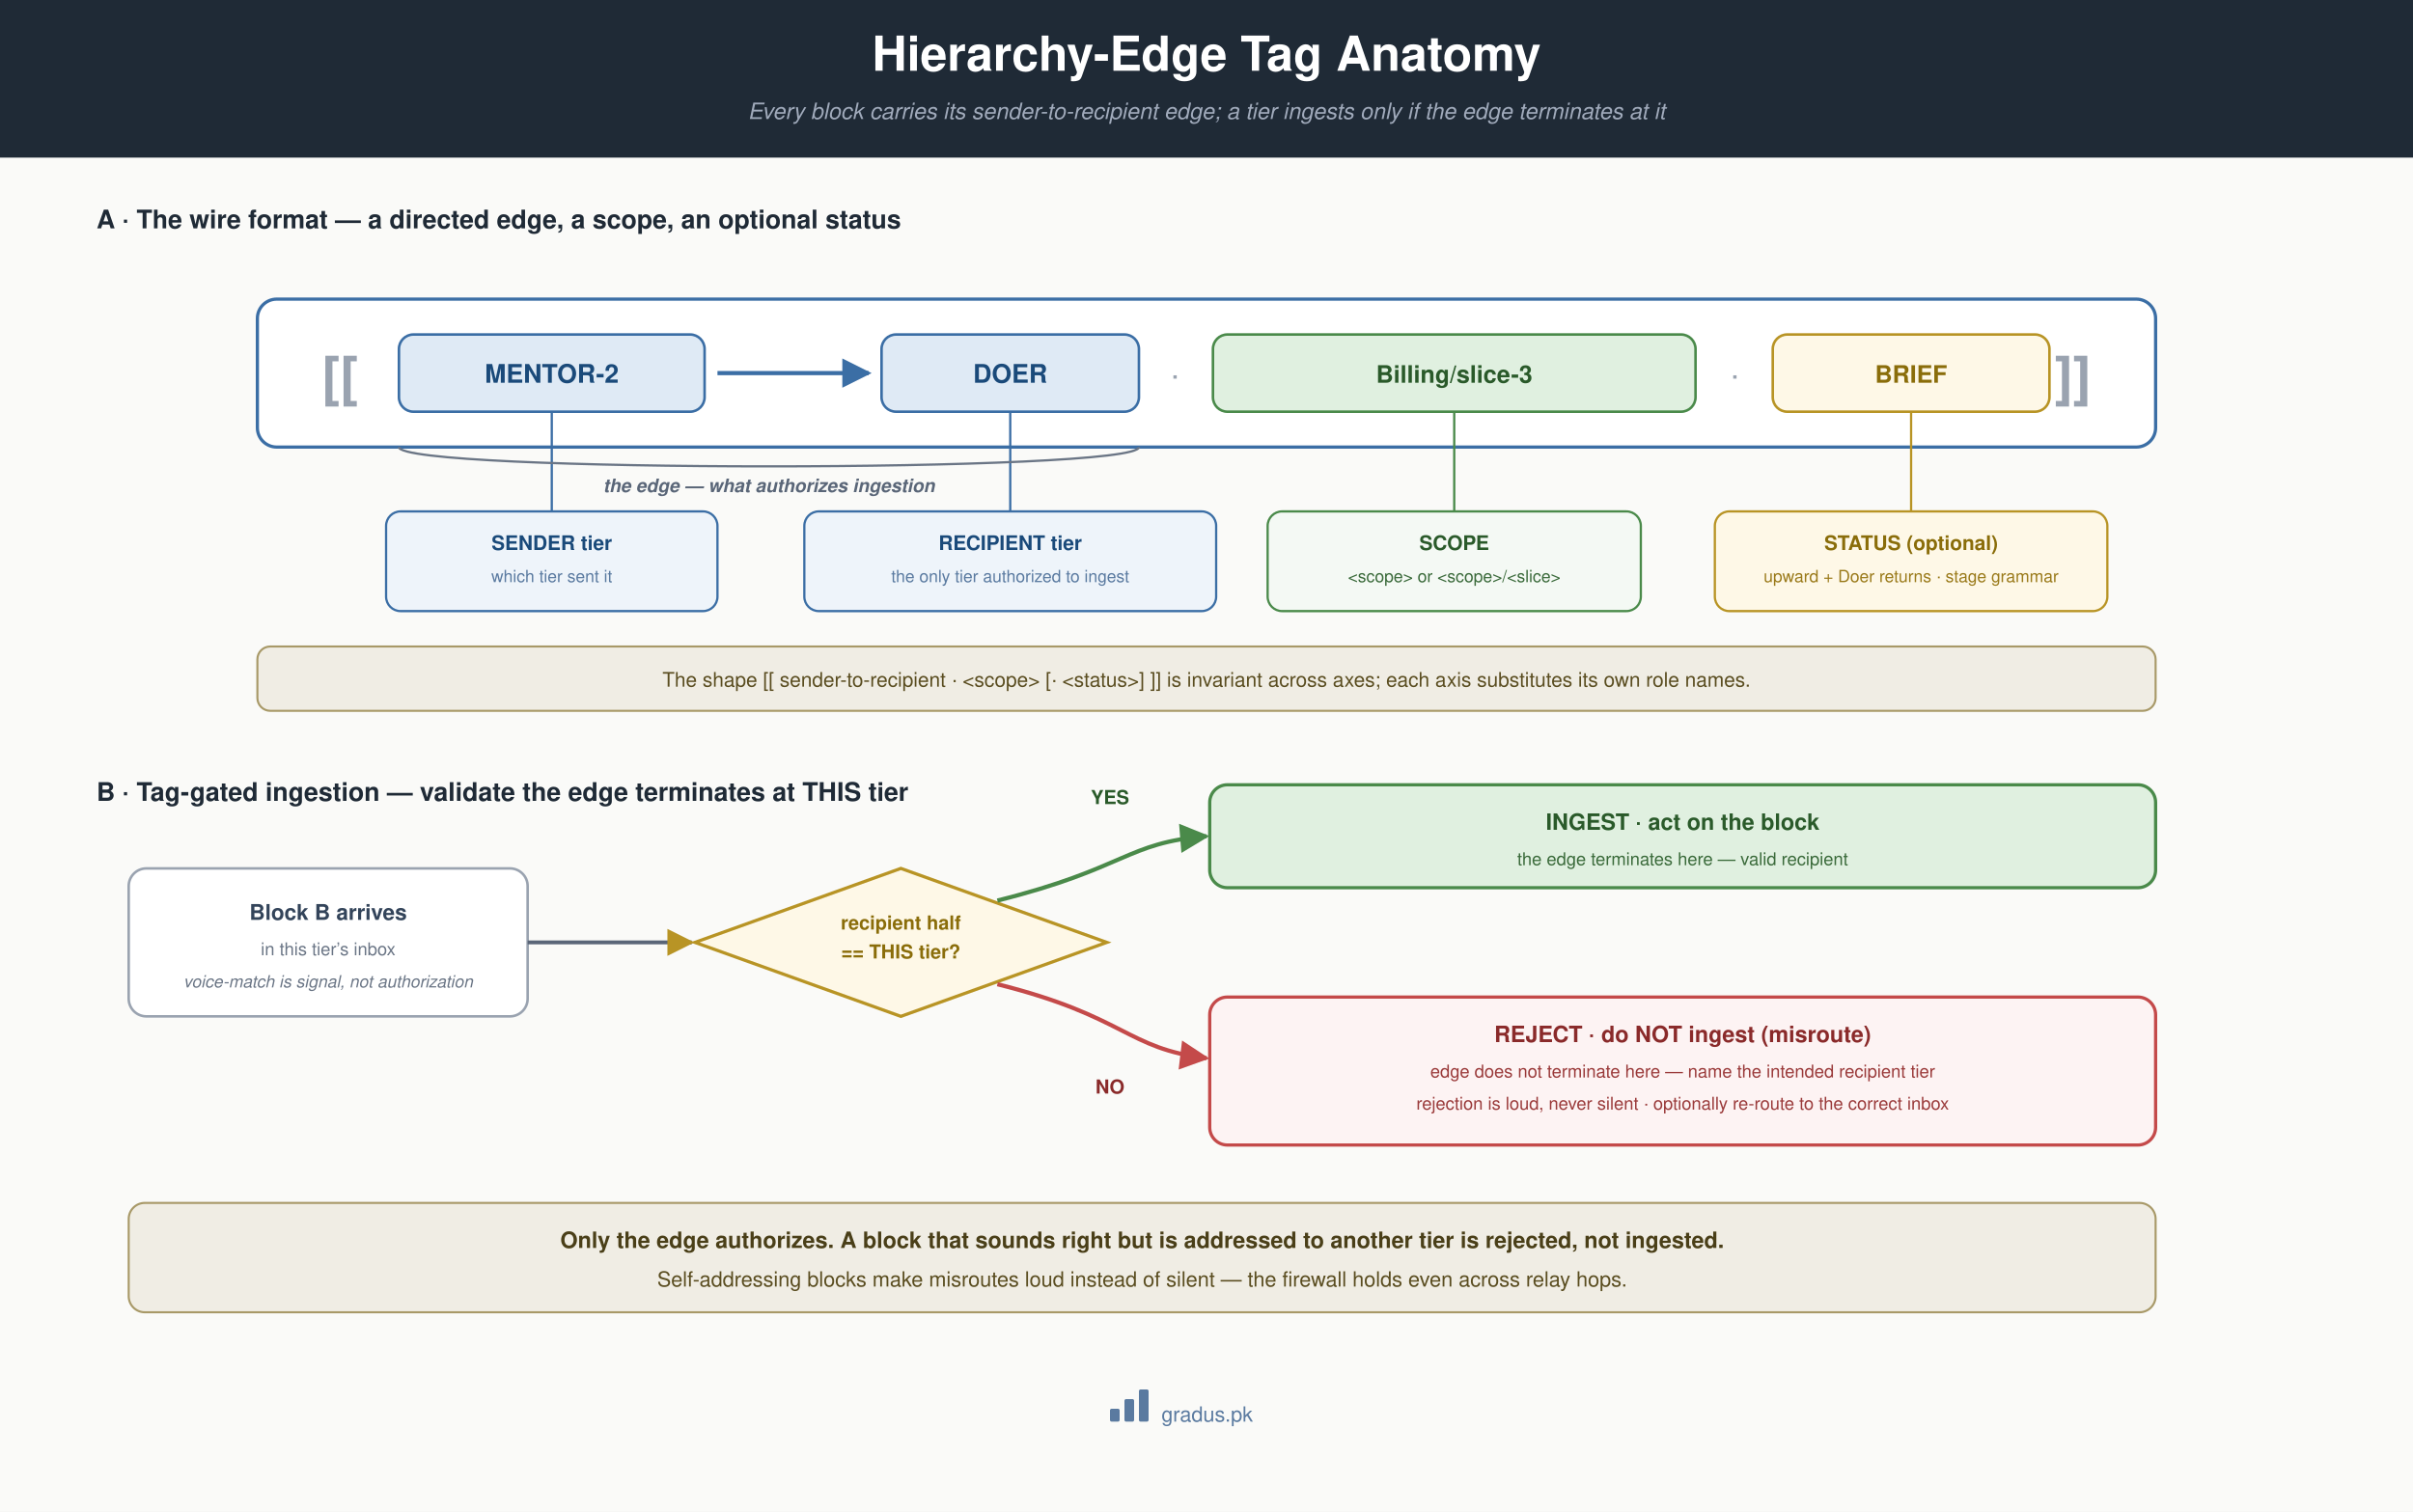
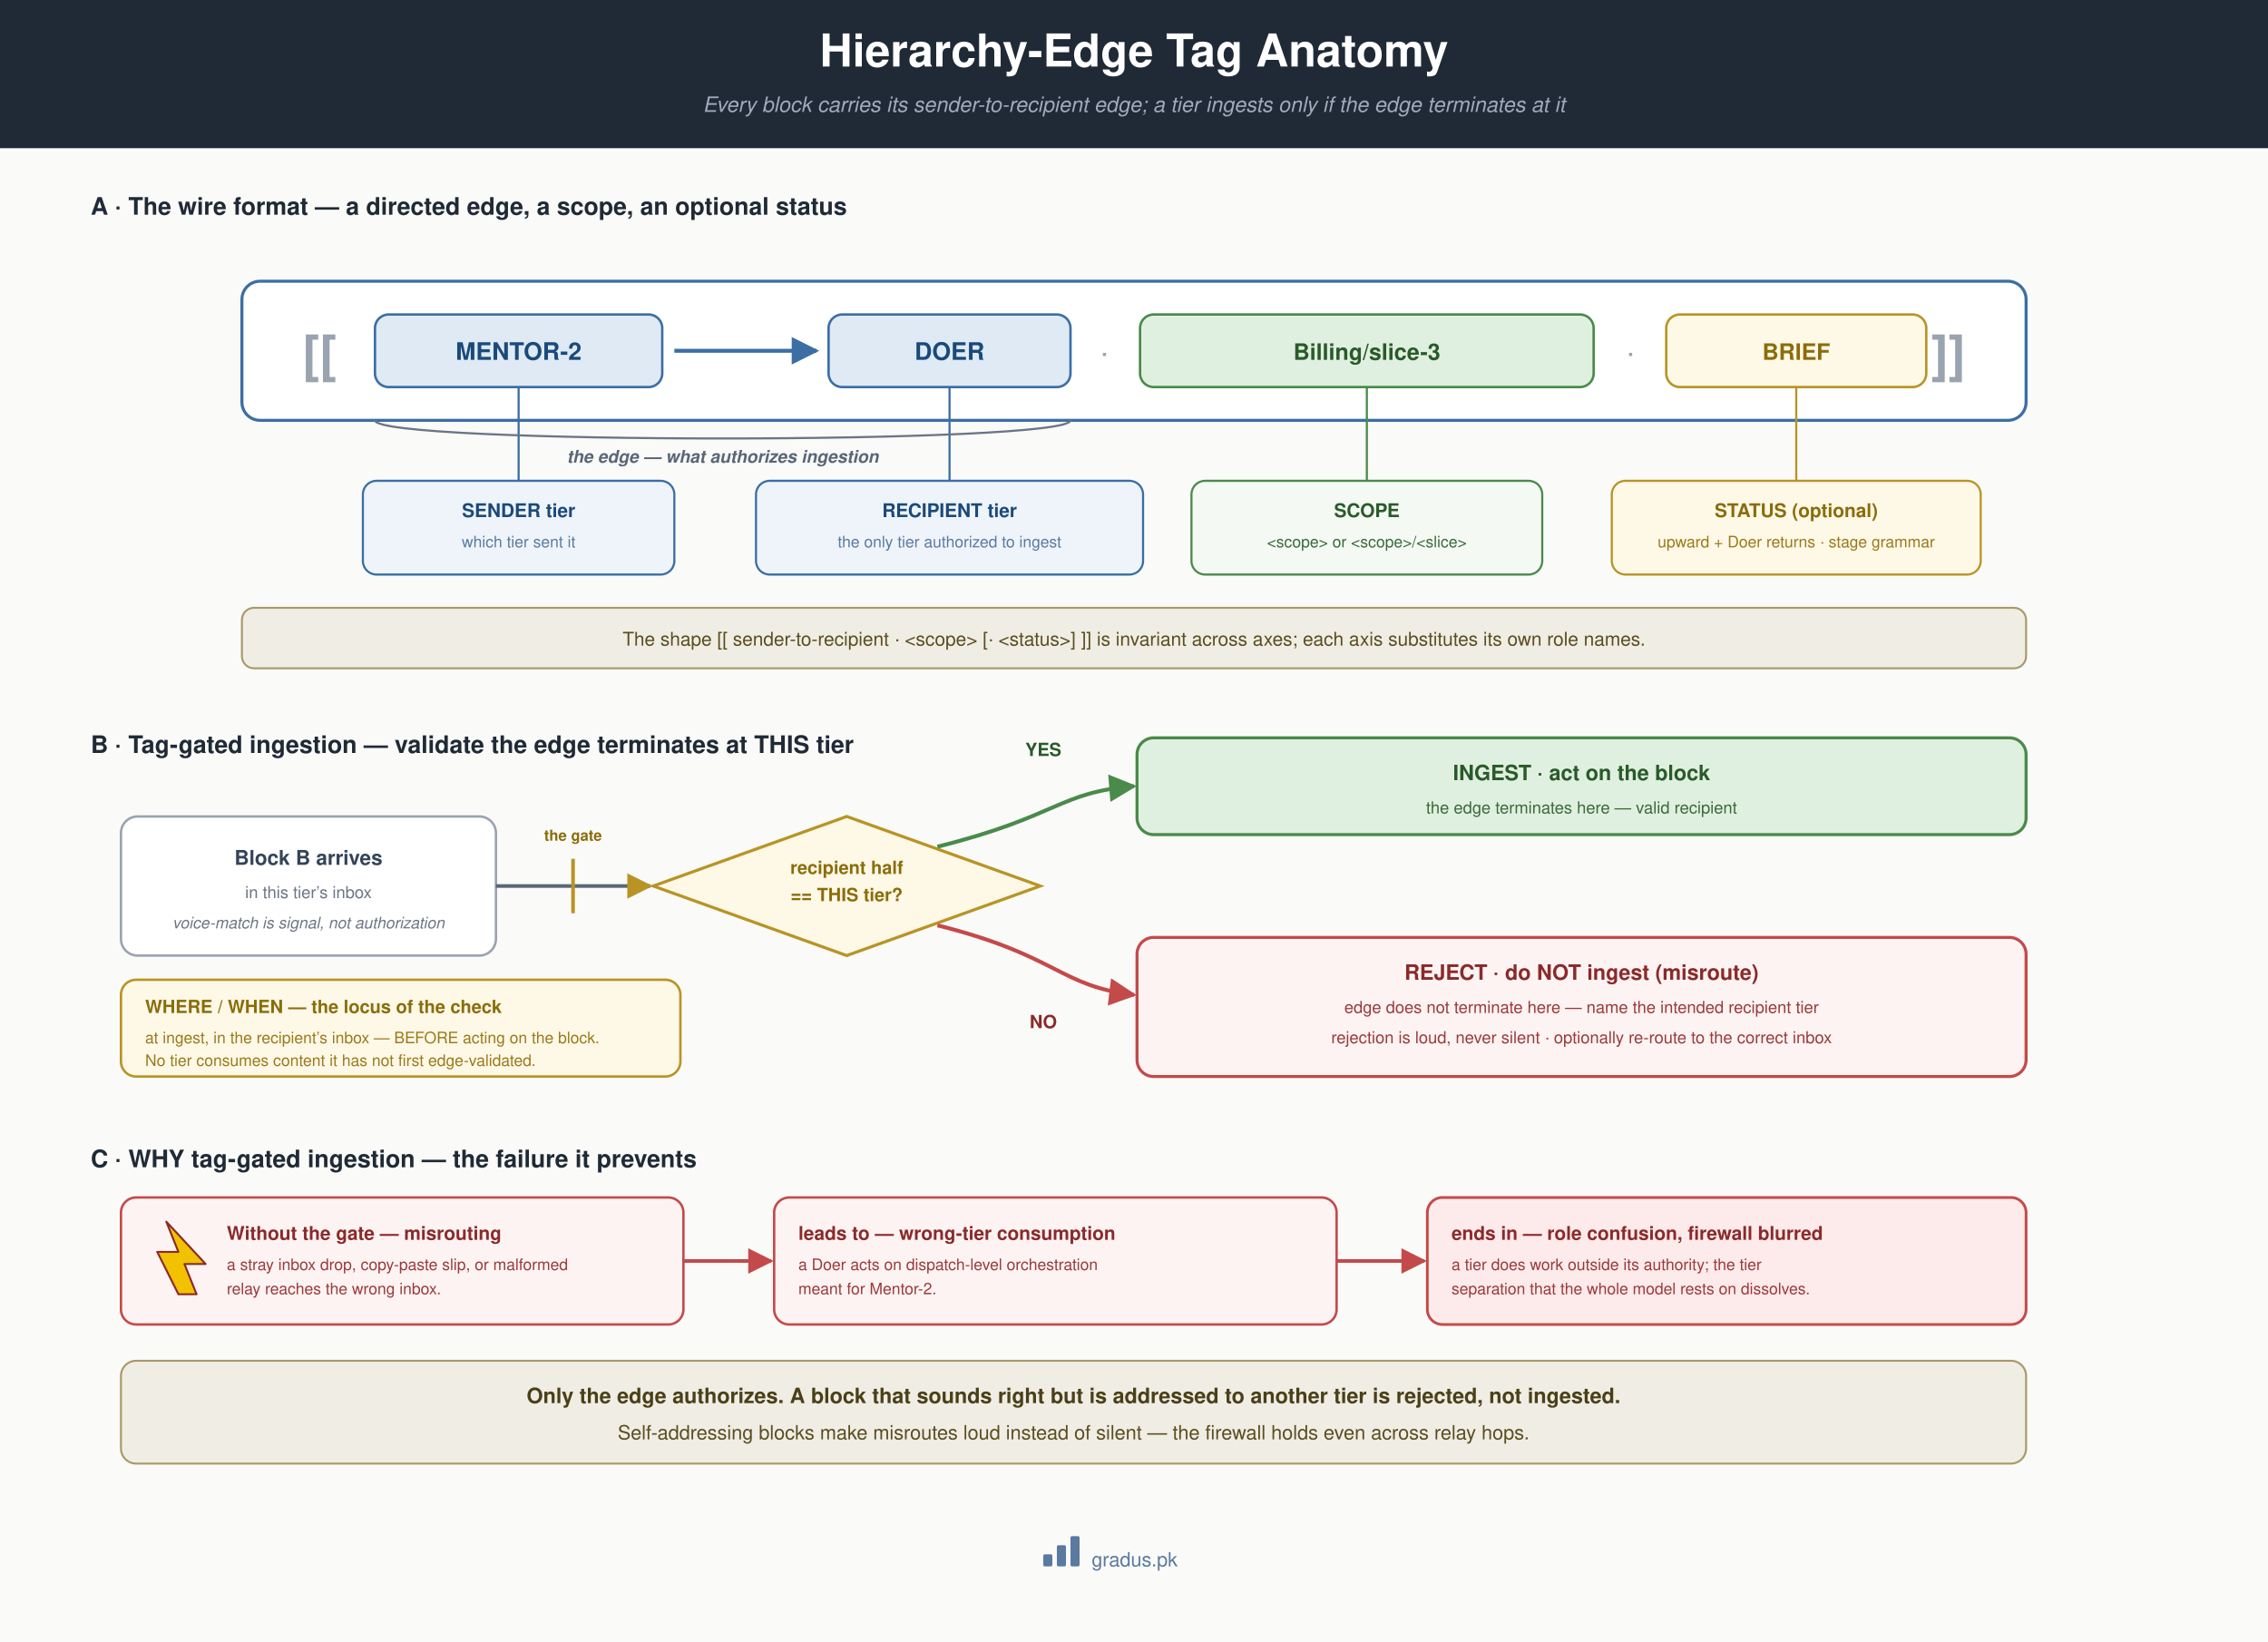
- <svg xmlns="http://www.w3.org/2000/svg" xmlns:xlink="http://www.w3.org/1999/xlink" viewBox="0 0 1500 940" font-family="-apple-system, BlinkMacSystemFont, 'Segoe UI', Helvetica, Arial, sans-serif">
+ <svg xmlns="http://www.w3.org/2000/svg" xmlns:xlink="http://www.w3.org/1999/xlink" viewBox="0 0 1500 1086" font-family="-apple-system, BlinkMacSystemFont, 'Segoe UI', Helvetica, Arial, sans-serif">
  <defs>
    <marker id="agreen" viewBox="0 0 10 10" refX="9" refY="5" markerWidth="7" markerHeight="7" orient="auto-start-reverse">
      <path d="M0,0 L10,5 L0,10 z" fill="#4a8a4a" />
    </marker>
    <marker id="ablue" viewBox="0 0 10 10" refX="9" refY="5" markerWidth="7" markerHeight="7" orient="auto-start-reverse">
      <path d="M0,0 L10,5 L0,10 z" fill="#3b6ea5" />
    </marker>
    <marker id="aamber" viewBox="0 0 10 10" refX="9" refY="5" markerWidth="7" markerHeight="7" orient="auto-start-reverse">
      <path d="M0,0 L10,5 L0,10 z" fill="#b89425" />
    </marker>
    <marker id="ared" viewBox="0 0 10 10" refX="9" refY="5" markerWidth="7" markerHeight="7" orient="auto-start-reverse">
      <path d="M0,0 L10,5 L0,10 z" fill="#c44a4a" />
    </marker>
  </defs>
-   <rect width="1500" height="940" fill="#fafaf8" />
+   <rect width="1500" height="1086" fill="#fafaf8" />
  <rect x="0" y="0" width="1500" height="98" fill="#1f2a36" />
  <text x="750" y="44" text-anchor="middle" font-size="30" font-weight="700" fill="#ffffff">Hierarchy-Edge Tag Anatomy</text>
  <text x="750" y="74" text-anchor="middle" font-size="14" fill="#a0aabb" font-style="italic">Every block carries its sender-to-recipient edge; a tier ingests only if the edge terminates at it</text>
  <text x="60" y="142" font-size="16" font-weight="700" fill="#1f2a36">A · The wire format — a directed edge, a scope, an optional status</text>
  <rect x="160" y="186" width="1180" height="92" rx="12" fill="#ffffff" stroke="#3b6ea5" stroke-width="2" />
  <text x="200" y="246" font-size="34" font-weight="700" fill="#9aa3b0">[[</text>
  <text x="1300" y="246" font-size="34" font-weight="700" fill="#9aa3b0" text-anchor="end">]]</text>
  <rect x="248" y="208" width="190" height="48" rx="9" fill="#dfeaf5" stroke="#3b6ea5" stroke-width="1.6" />
  <text x="343" y="238" text-anchor="middle" font-size="16" font-weight="700" fill="#1a4a7a">MENTOR-2</text>
  <line x1="446" y1="232" x2="540" y2="232" stroke="#3b6ea5" stroke-width="2.6" marker-end="url(#ablue)" />
  <rect x="548" y="208" width="160" height="48" rx="9" fill="#dfeaf5" stroke="#3b6ea5" stroke-width="1.6" />
  <text x="628" y="238" text-anchor="middle" font-size="16" font-weight="700" fill="#1a4a7a">DOER</text>
  <text x="730" y="240" text-anchor="middle" font-size="20" fill="#9aa3b0">·</text>
  <rect x="754" y="208" width="300" height="48" rx="9" fill="#e0f0e0" stroke="#4a8a4a" stroke-width="1.6" />
  <text x="904" y="238" text-anchor="middle" font-size="15" font-weight="700" fill="#2a5a2a">Billing/slice-3</text>
  <text x="1078" y="240" text-anchor="middle" font-size="20" fill="#9aa3b0">·</text>
  <rect x="1102" y="208" width="172" height="48" rx="9" fill="#fef8e7" stroke="#b89425" stroke-width="1.6" />
  <text x="1188" y="238" text-anchor="middle" font-size="15" font-weight="700" fill="#8a6d0a">BRIEF</text>
  <line x1="343" y1="256" x2="343" y2="318" stroke="#3b6ea5" stroke-width="1.4" />
  <rect x="240" y="318" width="206" height="62" rx="9" fill="#eef4fa" stroke="#3b6ea5" stroke-width="1.4" />
  <text x="343" y="342" text-anchor="middle" font-size="12.5" font-weight="700" fill="#1a4a7a">SENDER tier</text>
  <text x="343" y="362" text-anchor="middle" font-size="10.5" fill="#5a7aa0">which tier sent it</text>
  <line x1="628" y1="256" x2="628" y2="318" stroke="#3b6ea5" stroke-width="1.4" />
  <rect x="500" y="318" width="256" height="62" rx="9" fill="#eef4fa" stroke="#3b6ea5" stroke-width="1.4" />
  <text x="628" y="342" text-anchor="middle" font-size="12.5" font-weight="700" fill="#1a4a7a">RECIPIENT tier</text>
  <text x="628" y="362" text-anchor="middle" font-size="10.5" fill="#5a7aa0">the only tier authorized to ingest</text>
  <line x1="904" y1="256" x2="904" y2="318" stroke="#4a8a4a" stroke-width="1.4" />
  <rect x="788" y="318" width="232" height="62" rx="9" fill="#f4f9f4" stroke="#4a8a4a" stroke-width="1.4" />
  <text x="904" y="342" text-anchor="middle" font-size="12.5" font-weight="700" fill="#2a5a2a">SCOPE</text>
  <text x="904" y="362" text-anchor="middle" font-size="10.5" fill="#3a6a3a">&lt;scope&gt; or &lt;scope&gt;/&lt;slice&gt;</text>
  <line x1="1188" y1="256" x2="1188" y2="318" stroke="#b89425" stroke-width="1.4" />
  <rect x="1066" y="318" width="244" height="62" rx="9" fill="#fef8e7" stroke="#b89425" stroke-width="1.4" />
  <text x="1188" y="342" text-anchor="middle" font-size="12.5" font-weight="700" fill="#8a6d0a">STATUS (optional)</text>
  <text x="1188" y="362" text-anchor="middle" font-size="10.5" fill="#9a7a1a">upward + Doer returns · stage grammar</text>
  <path d="M248,278 C248,294 708,294 708,278" fill="none" stroke="#6a7585" stroke-width="1.4" />
  <text x="478" y="306" text-anchor="middle" font-size="11.5" font-weight="700" fill="#5a6678" font-style="italic">the edge — what authorizes ingestion</text>
  <rect x="160" y="402" width="1180" height="40" rx="8" fill="#f0ede4" stroke="#a89968" stroke-width="1.3" />
  <text x="750" y="427" text-anchor="middle" font-size="12.5" fill="#5a4d20">The shape [[ sender-to-recipient · &lt;scope&gt; [· &lt;status&gt;] ]] is invariant across axes; each axis substitutes its own role names.</text>
  <text x="60" y="498" font-size="16" font-weight="700" fill="#1f2a36">B · Tag-gated ingestion — validate the edge terminates at THIS tier</text>
  <rect x="80" y="540" width="248" height="92" rx="11" fill="#ffffff" stroke="#9aa3b0" stroke-width="1.6" />
  <text x="204" y="572" text-anchor="middle" font-size="13.5" font-weight="700" fill="#33445a">Block B arrives</text>
  <text x="204" y="594" text-anchor="middle" font-size="11" fill="#6a7585">in this tier’s inbox</text>
  <text x="204" y="614" text-anchor="middle" font-size="10.5" fill="#6a7585" font-style="italic">voice-match is signal, not authorization</text>
  <path d="M560,540 L688,586 L560,632 L432,586 Z" fill="#fef8e7" stroke="#b89425" stroke-width="2" />
  <text x="560" y="578" text-anchor="middle" font-size="12" font-weight="700" fill="#8a6d0a">recipient half</text>
  <text x="560" y="596" text-anchor="middle" font-size="12" font-weight="700" fill="#8a6d0a">== THIS tier?</text>
  <line x1="328" y1="586" x2="430" y2="586" stroke="#5a6678" stroke-width="2.4" marker-end="url(#aamber)" />
+   <line x1="379" y1="568" x2="379" y2="604" stroke="#b89425" stroke-width="2.4" />
+   <text x="379" y="556" text-anchor="middle" font-size="10" font-weight="700" fill="#8a6d0a">the gate</text>
+   <rect x="80" y="648" width="370" height="64" rx="10" fill="#fef8e7" stroke="#b89425" stroke-width="1.6" />
+   <text x="96" y="670" font-size="12" font-weight="700" fill="#8a6d0a">WHERE / WHEN — the locus of the check</text>
+   <text x="96" y="690" font-size="10.5" fill="#9a7a1a">at ingest, in the recipient’s inbox — BEFORE acting on the block.</text>
+   <text x="96" y="705" font-size="10.5" fill="#9a7a1a">No tier consumes content it has not first edge-validated.</text>
  <rect x="752" y="488" width="588" height="64" rx="11" fill="#e0f0e0" stroke="#4a8a4a" stroke-width="2" />
  <text x="1046" y="516" text-anchor="middle" font-size="14" font-weight="700" fill="#2a5a2a">INGEST · act on the block</text>
  <text x="1046" y="538" text-anchor="middle" font-size="11" fill="#3a6a3a">the edge terminates here — valid recipient</text>
  <path d="M620,560 C700,540 700,524 750,520" fill="none" stroke="#4a8a4a" stroke-width="2.6" marker-end="url(#agreen)" />
  <text x="690" y="500" text-anchor="middle" font-size="12" font-weight="700" fill="#2a5a2a">YES</text>
  <rect x="752" y="620" width="588" height="92" rx="11" fill="#fdf3f3" stroke="#c44a4a" stroke-width="2" />
  <text x="1046" y="648" text-anchor="middle" font-size="14" font-weight="700" fill="#8a2a2a">REJECT · do NOT ingest (misroute)</text>
  <text x="1046" y="670" text-anchor="middle" font-size="11" fill="#9a3a3a">edge does not terminate here — name the intended recipient tier</text>
  <text x="1046" y="690" text-anchor="middle" font-size="11" fill="#9a3a3a">rejection is loud, never silent · optionally re-route to the correct inbox</text>
  <path d="M620,612 C700,632 700,652 750,658" fill="none" stroke="#c44a4a" stroke-width="2.6" marker-end="url(#ared)" />
  <text x="690" y="680" text-anchor="middle" font-size="12" font-weight="700" fill="#8a2a2a">NO</text>
-   <rect x="80" y="748" width="1260" height="68" rx="10" fill="#f0ede4" stroke="#a89968" stroke-width="1.3" />
-   <text x="710" y="776" text-anchor="middle" font-size="14" font-weight="700" fill="#4a3f18">Only the edge authorizes. A block that sounds right but is addressed to another tier is rejected, not ingested.</text>
-   <text x="710" y="800" text-anchor="middle" font-size="13" fill="#5a4d20">Self-addressing blocks make misroutes loud instead of silent — the firewall holds even across relay hops.</text>
+   <text x="60" y="772" font-size="16" font-weight="700" fill="#1f2a36">C · WHY tag-gated ingestion — the failure it prevents</text>
+   <rect x="80" y="792" width="372" height="84" rx="10" fill="#fdf3f3" stroke="#c44a4a" stroke-width="1.6" />
+   <path d="M118,856 L104,828 L118,828 L110,808 L136,836 L122,836 L130,856 Z" fill="#f2c200" stroke="#8a2a2a" stroke-width="1.3" stroke-linejoin="round" />
+   <text x="150" y="820" font-size="12.5" font-weight="700" fill="#8a2a2a">Without the gate — misrouting</text>
+   <text x="150" y="840" font-size="10.5" fill="#9a3a3a">a stray inbox drop, copy-paste slip, or malformed</text>
+   <text x="150" y="856" font-size="10.5" fill="#9a3a3a">relay reaches the wrong inbox.</text>
+   <line x1="452" y1="834" x2="510" y2="834" stroke="#c44a4a" stroke-width="2.4" marker-end="url(#ared)" />
+   <rect x="512" y="792" width="372" height="84" rx="10" fill="#fdf3f3" stroke="#c44a4a" stroke-width="1.6" />
+   <text x="528" y="820" font-size="12.5" font-weight="700" fill="#8a2a2a">leads to — wrong-tier consumption</text>
+   <text x="528" y="840" font-size="10.5" fill="#9a3a3a">a Doer acts on dispatch-level orchestration</text>
+   <text x="528" y="856" font-size="10.5" fill="#9a3a3a">meant for Mentor-2.</text>
+   <line x1="884" y1="834" x2="942" y2="834" stroke="#c44a4a" stroke-width="2.4" marker-end="url(#ared)" />
+   <rect x="944" y="792" width="396" height="84" rx="10" fill="#fdeaea" stroke="#c44a4a" stroke-width="1.8" />
+   <text x="960" y="820" font-size="12.5" font-weight="700" fill="#8a2a2a">ends in — role confusion, firewall blurred</text>
+   <text x="960" y="840" font-size="10.5" fill="#9a3a3a">a tier does work outside its authority; the tier</text>
+   <text x="960" y="856" font-size="10.5" fill="#9a3a3a">separation that the whole model rests on dissolves.</text>
+   <rect x="80" y="900" width="1260" height="68" rx="10" fill="#f0ede4" stroke="#a89968" stroke-width="1.3" />
+   <text x="710" y="928" text-anchor="middle" font-size="14" font-weight="700" fill="#4a3f18">Only the edge authorizes. A block that sounds right but is addressed to another tier is rejected, not ingested.</text>
+   <text x="710" y="952" text-anchor="middle" font-size="13" fill="#5a4d20">Self-addressing blocks make misroutes loud instead of silent — the firewall holds even across relay hops.</text>
  <a href="https://gradus.pk" xlink:href="https://gradus.pk" target="_blank">
    <g fill="#5a7aa0">
-       <rect x="690" y="876" width="6" height="8" rx="1" />
-       <rect x="699" y="870" width="6" height="14" rx="1" />
-       <rect x="708" y="864" width="6" height="20" rx="1" />
+       <rect x="690" y="1028" width="6" height="8" rx="1" />
+       <rect x="699" y="1022" width="6" height="14" rx="1" />
+       <rect x="708" y="1016" width="6" height="20" rx="1" />
    </g>
-     <text x="722" y="884" font-size="13" fill="#5a7aa0">gradus.pk</text>
+     <text x="722" y="1036" font-size="13" fill="#5a7aa0">gradus.pk</text>
  </a>
</svg>
